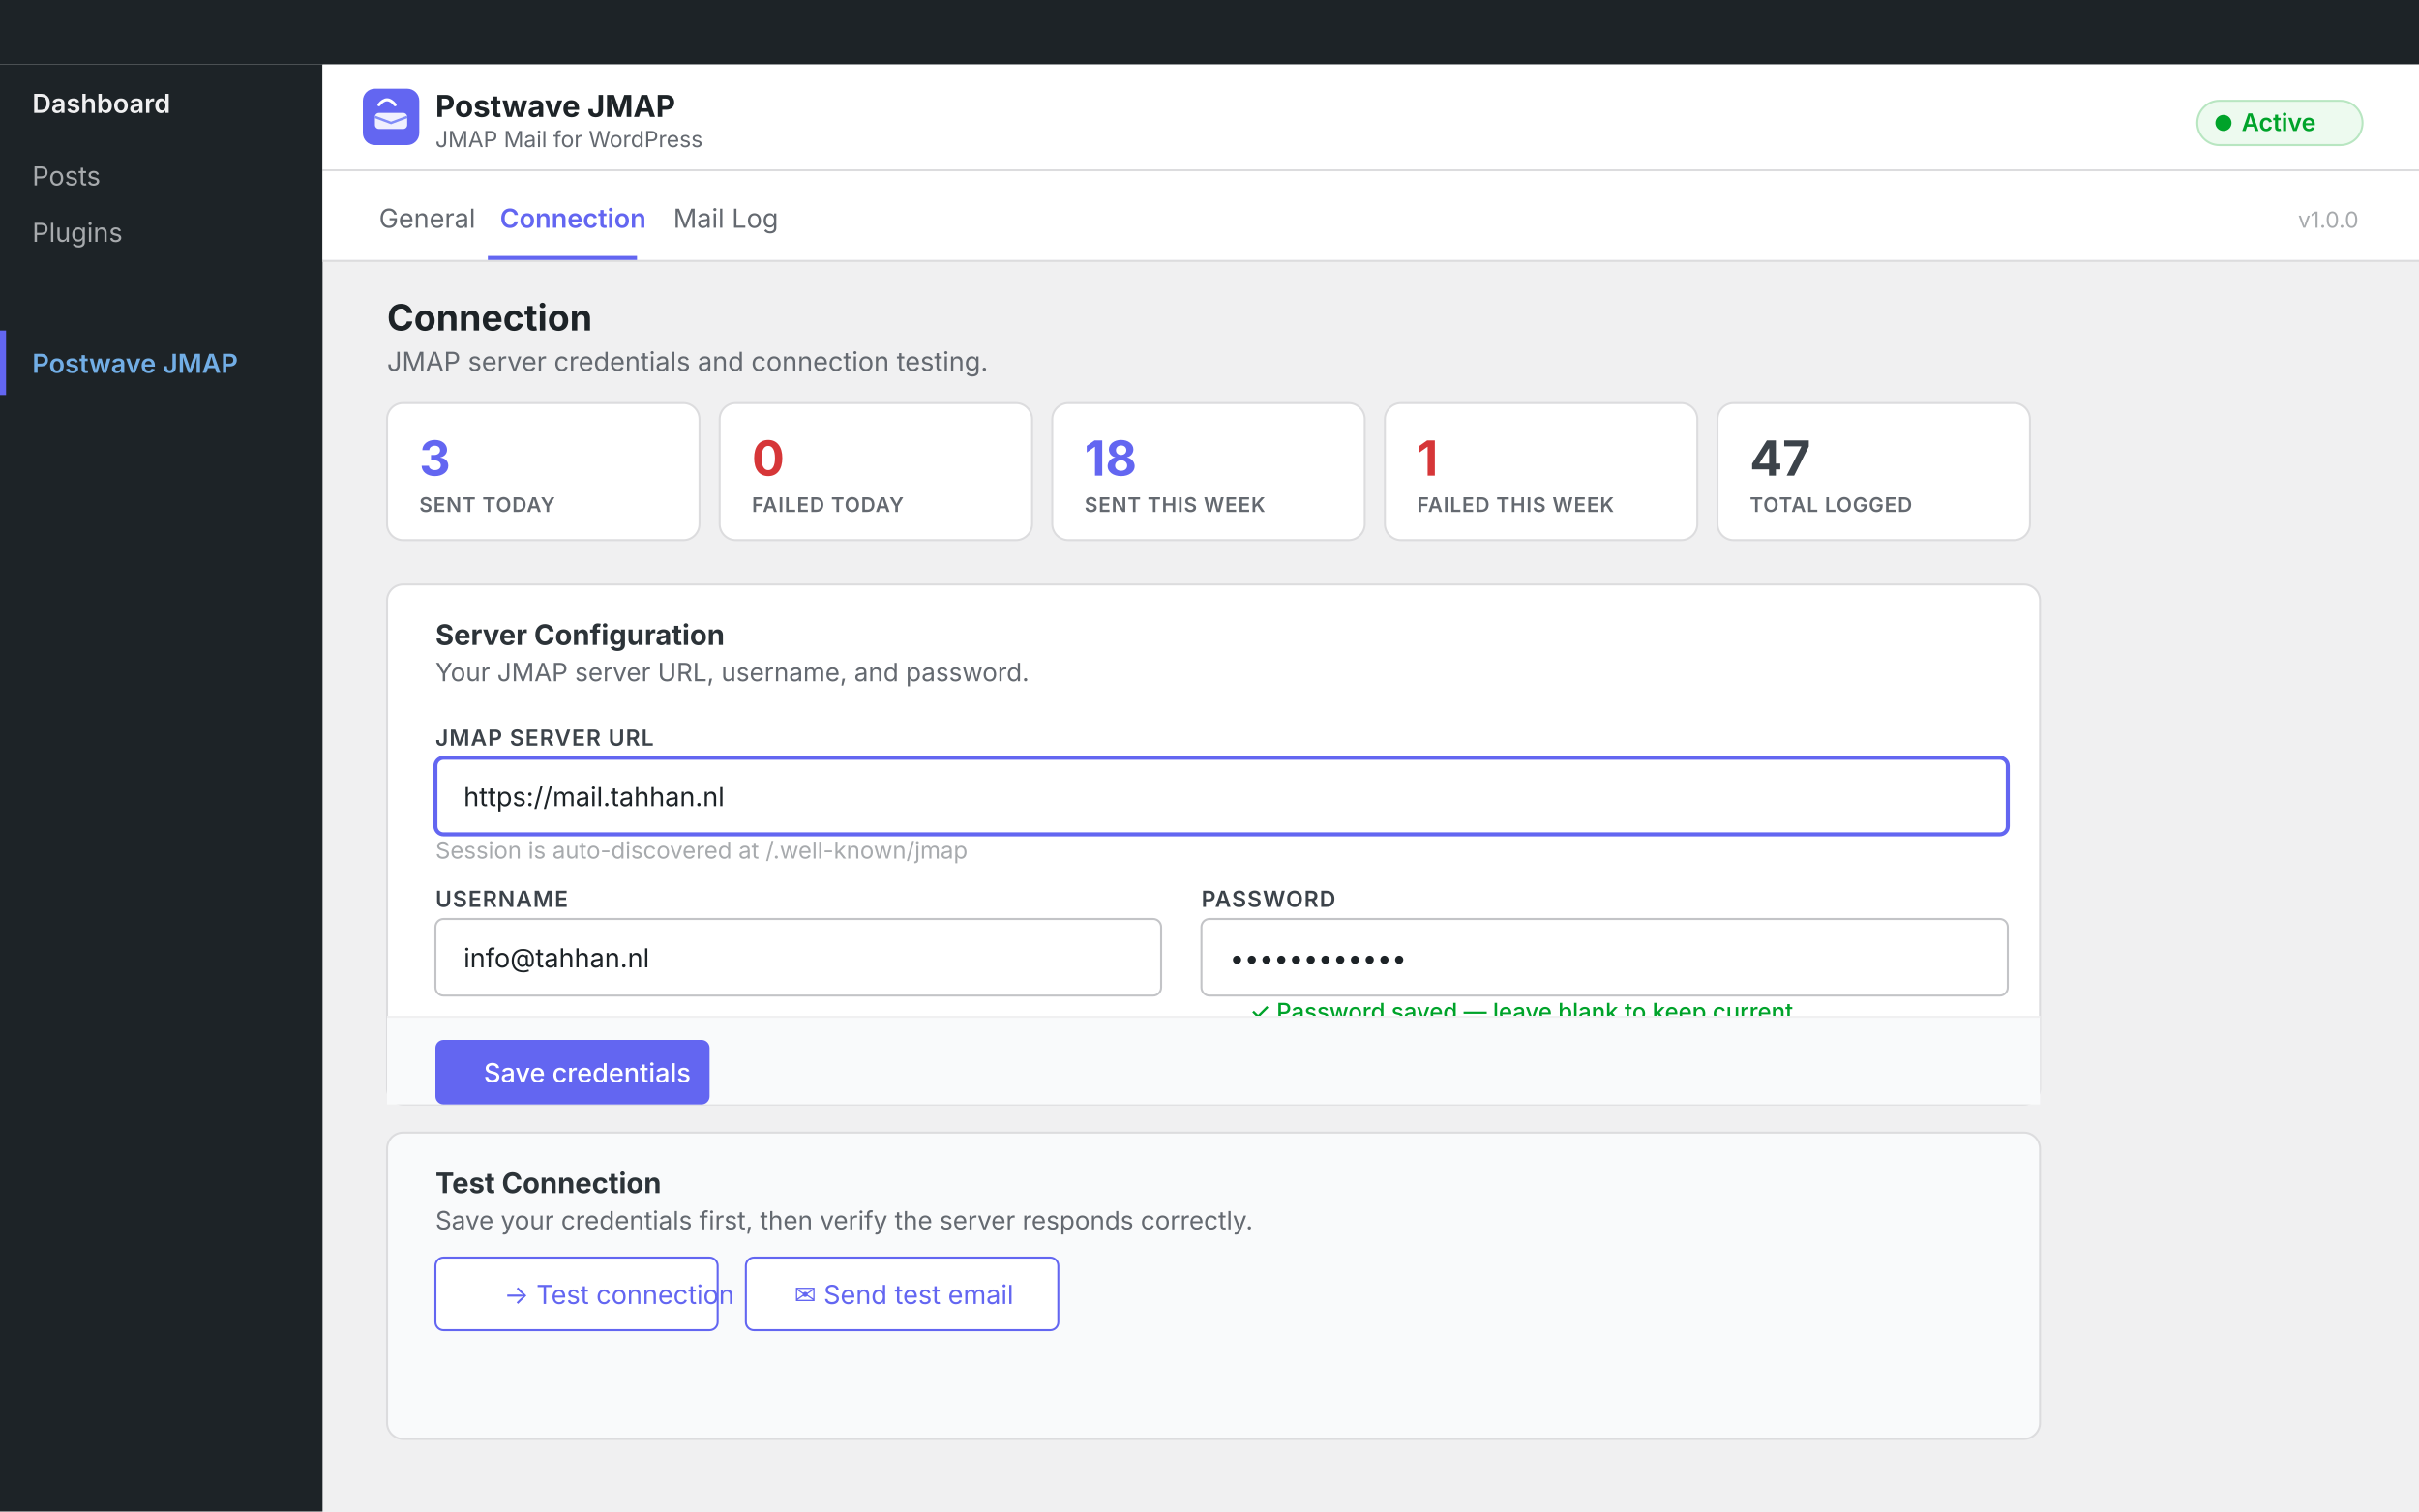
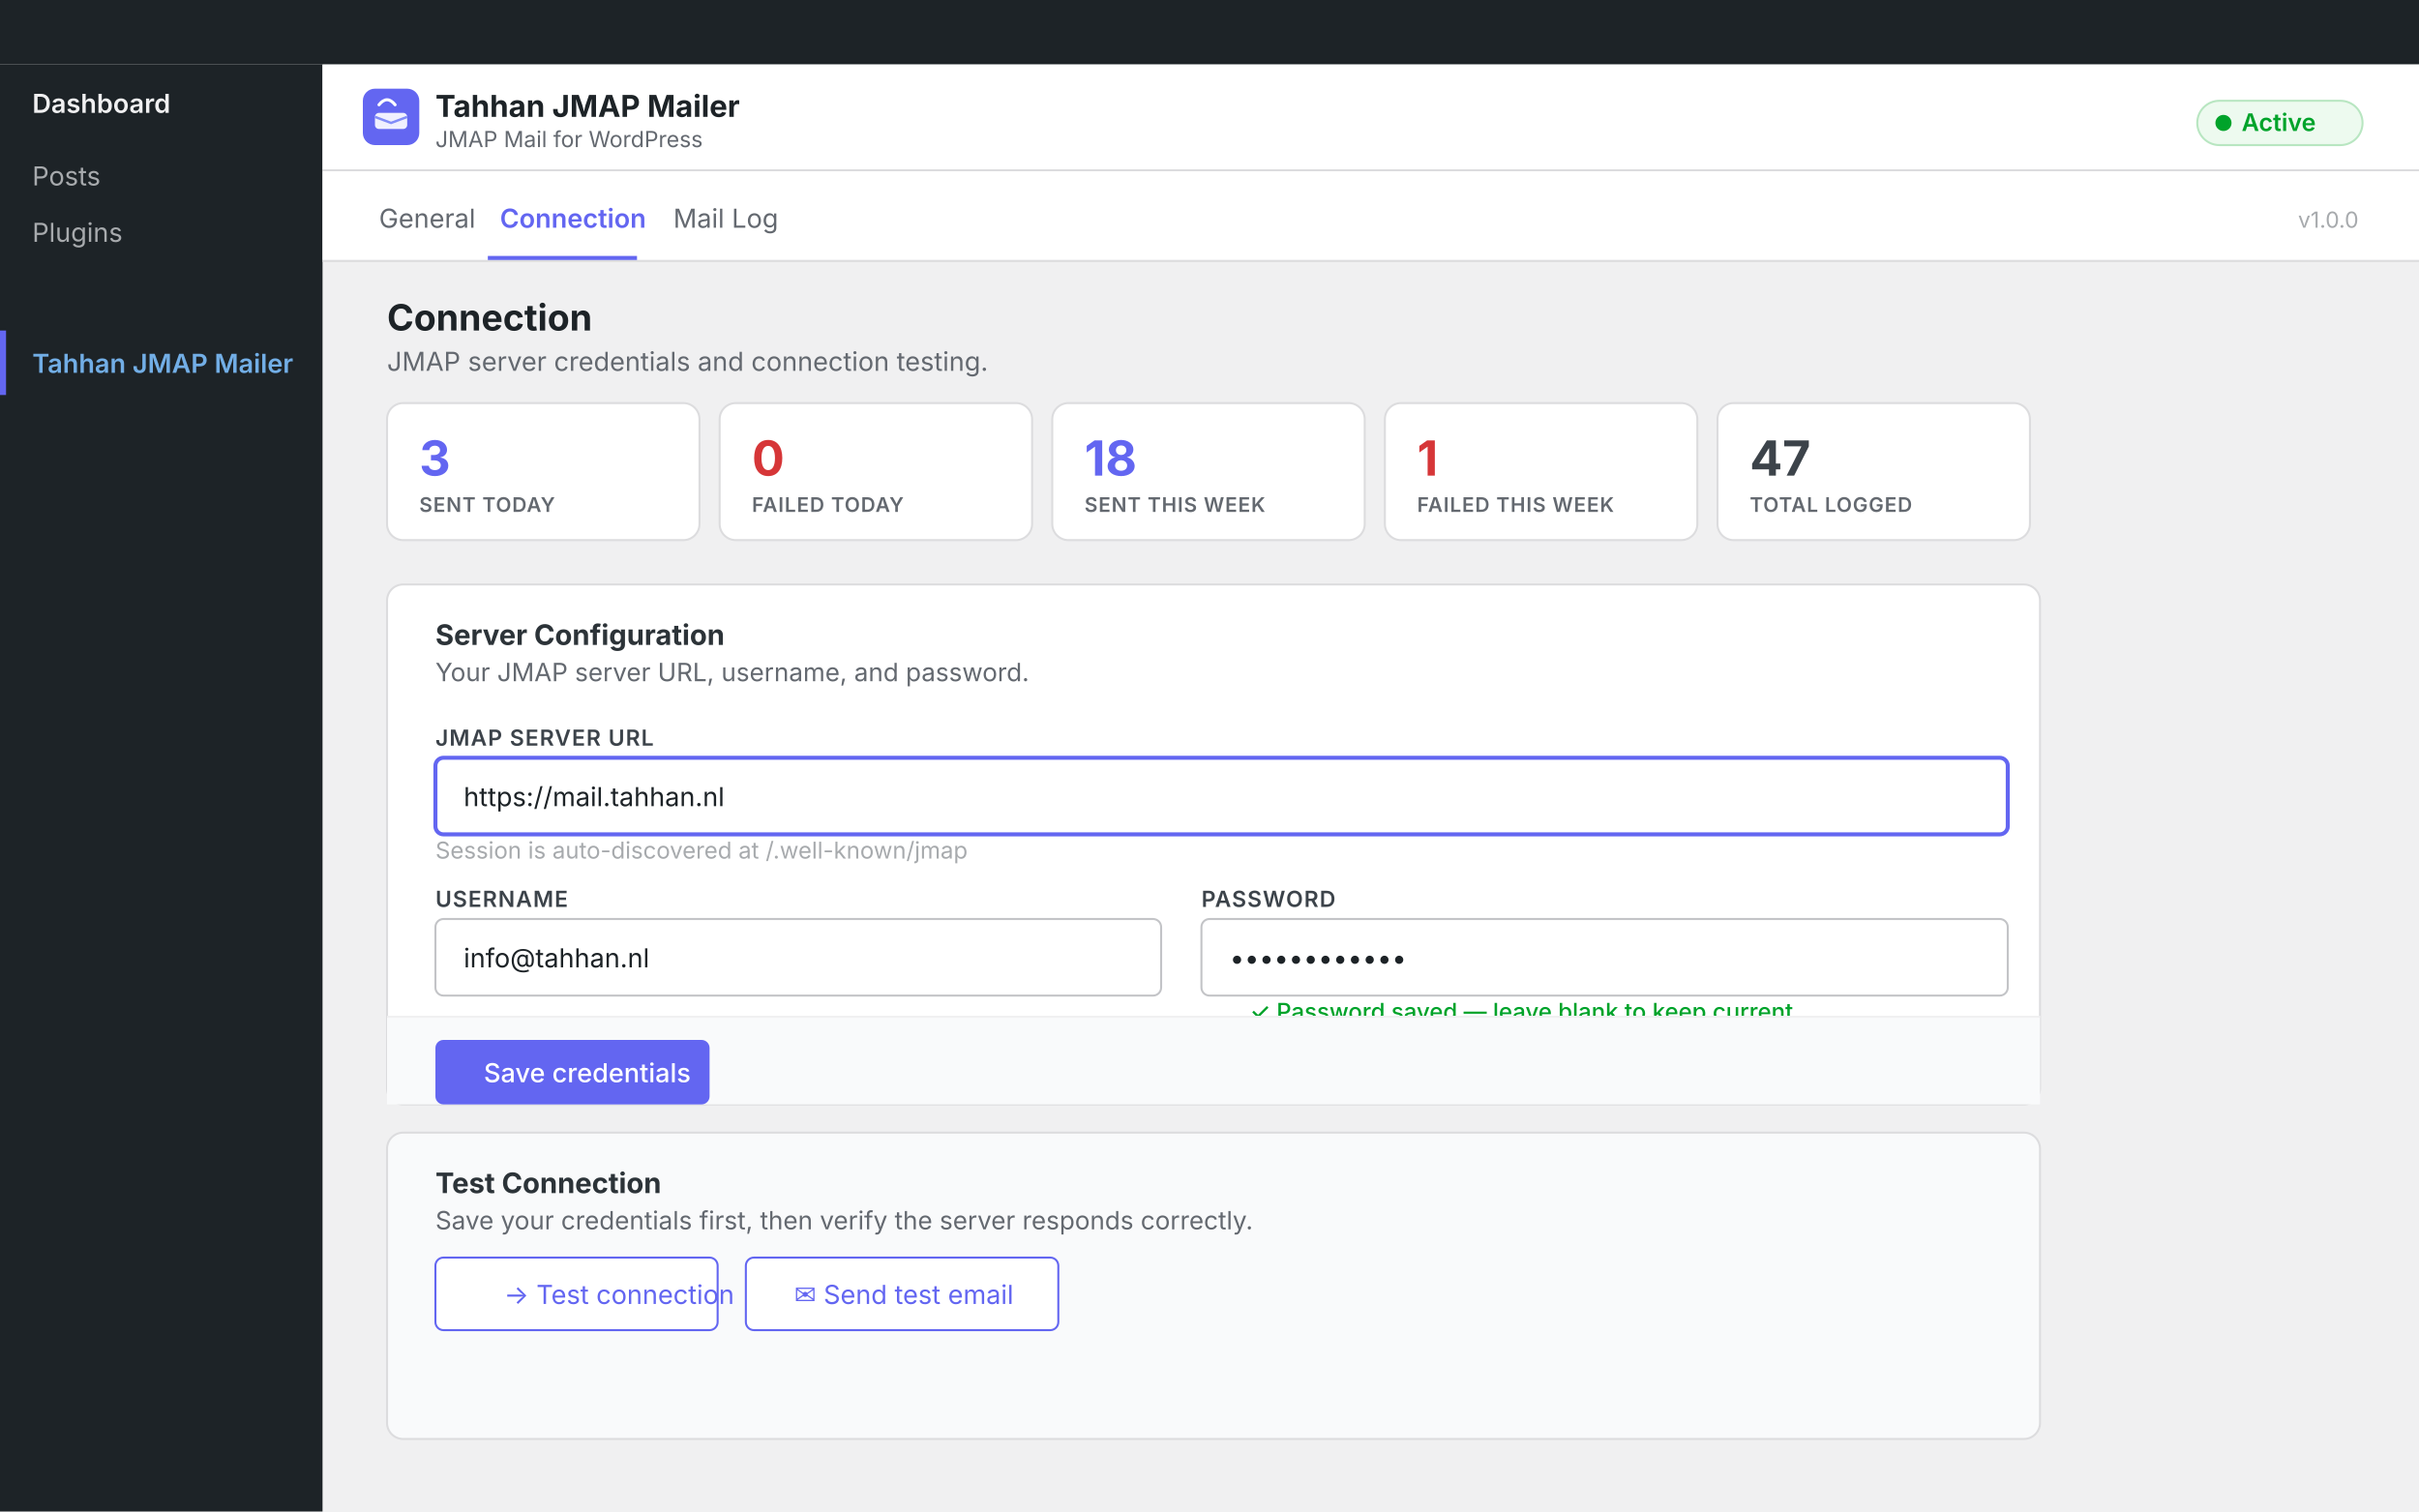
<svg xmlns="http://www.w3.org/2000/svg" viewBox="0 0 1200 750" font-family="-apple-system,BlinkMacSystemFont,'Segoe UI',sans-serif">
  <rect width="1200" height="750" fill="#f0f0f1" />
  <rect width="1200" height="32" fill="#1d2327" />
  <rect x="0" y="32" width="160" height="718" fill="#1d2327" />
  <rect x="0" y="164" width="3" height="32" fill="#6366f1" />
-   <text x="16" y="185" font-size="13" fill="#72aee6" font-weight="600">Postwave JMAP</text>
+   <text x="16" y="185" font-size="13" fill="#72aee6" font-weight="600">Tahhan JMAP Mailer</text>
  <text x="16" y="56" font-size="13" fill="#f0f0f1" font-weight="600">Dashboard</text>
  <text x="16" y="92" font-size="13" fill="#a7aaad">Posts</text>
  <text x="16" y="120" font-size="13" fill="#a7aaad">Plugins</text>
  <rect x="160" y="32" width="1040" height="52" fill="white" />
  <rect x="160" y="84" width="1040" height="1" fill="#dcdcde" />
  <rect x="180" y="44" width="28" height="28" rx="6" fill="#6366f1" />
  <rect x="186" y="56" width="16" height="8" rx="2" fill="white" opacity="0.9" />
  <path d="M186 58 L194 61 L202 58" stroke="#818cf8" stroke-width="1.2" fill="none" />
  <path d="M188 52 Q192 47 196 52" stroke="white" stroke-width="1.5" stroke-linecap="round" fill="none" />
-   <text x="216" y="58" font-size="15" font-weight="700" fill="#1d2327">Postwave JMAP</text>
+   <text x="216" y="58" font-size="15" font-weight="700" fill="#1d2327">Tahhan JMAP Mailer</text>
  <text x="216" y="73" font-size="11" fill="#646970">JMAP Mail for WordPress</text>
  <rect x="1090" y="50" width="82" height="22" rx="11" fill="#edfaef" stroke="#b8e6c1" stroke-width="1" />
  <circle cx="1103" cy="61" r="4" fill="#00a32a" />
  <text x="1112" y="65" font-size="12" font-weight="600" fill="#00a32a">Active</text>
  <rect x="160" y="85" width="1040" height="44" fill="white" />
  <rect x="160" y="129" width="1040" height="1" fill="#dcdcde" />
  <text x="188" y="113" font-size="13" fill="#646970">General</text>
  <text x="248" y="113" font-size="13" font-weight="600" fill="#6366f1">Connection</text>
  <rect x="242" y="127" width="74" height="2" fill="#6366f1" />
  <text x="334" y="113" font-size="13" fill="#646970">Mail Log</text>
  <text x="1140" y="113" font-size="11" fill="#a7aaad">v1.0.0</text>
  <text x="192" y="164" font-size="18" font-weight="700" fill="#1d2327">Connection</text>
  <text x="192" y="184" font-size="13" fill="#646970">JMAP server credentials and connection testing.</text>
  <g transform="translate(192, 200)">
    <rect width="155" height="68" rx="8" fill="white" stroke="#dcdcde" stroke-width="1" />
    <text x="16" y="36" font-size="24" font-weight="700" fill="#6366f1">3</text>
    <text x="16" y="54" font-size="10" font-weight="600" fill="#646970" letter-spacing="0.4">SENT TODAY</text>
    <rect x="165" width="155" height="68" rx="8" fill="white" stroke="#dcdcde" stroke-width="1" />
    <text x="181" y="36" font-size="24" font-weight="700" fill="#d63638">0</text>
    <text x="181" y="54" font-size="10" font-weight="600" fill="#646970" letter-spacing="0.4">FAILED TODAY</text>
    <rect x="330" width="155" height="68" rx="8" fill="white" stroke="#dcdcde" stroke-width="1" />
    <text x="346" y="36" font-size="24" font-weight="700" fill="#6366f1">18</text>
    <text x="346" y="54" font-size="10" font-weight="600" fill="#646970" letter-spacing="0.4">SENT THIS WEEK</text>
    <rect x="495" width="155" height="68" rx="8" fill="white" stroke="#dcdcde" stroke-width="1" />
    <text x="511" y="36" font-size="24" font-weight="700" fill="#d63638">1</text>
    <text x="511" y="54" font-size="10" font-weight="600" fill="#646970" letter-spacing="0.4">FAILED THIS WEEK</text>
    <rect x="660" width="155" height="68" rx="8" fill="white" stroke="#dcdcde" stroke-width="1" />
    <text x="676" y="36" font-size="24" font-weight="700" fill="#3c434a">47</text>
    <text x="676" y="54" font-size="10" font-weight="600" fill="#646970" letter-spacing="0.4">TOTAL LOGGED</text>
  </g>
  <rect x="192" y="290" width="820" height="258" rx="8" fill="white" stroke="#dcdcde" stroke-width="1" />
  <text x="216" y="320" font-size="14" font-weight="700" fill="#2c3338">Server Configuration</text>
  <text x="216" y="338" font-size="12.5" fill="#646970">Your JMAP server URL, username, and password.</text>
  <text x="216" y="370" font-size="11" font-weight="600" fill="#3c434a" letter-spacing="0.5">JMAP SERVER URL</text>
  <rect x="216" y="376" width="780" height="38" rx="4" fill="white" stroke="#6366f1" stroke-width="2" />
  <text x="230" y="400" font-size="13" fill="#1d2327">https://mail.tahhan.nl</text>
  <text x="216" y="426" font-size="11.5" fill="#a7aaad">Session is auto-discovered at /.well-known/jmap</text>
  <text x="216" y="450" font-size="11" font-weight="600" fill="#3c434a" letter-spacing="0.5">USERNAME</text>
  <text x="596" y="450" font-size="11" font-weight="600" fill="#3c434a" letter-spacing="0.5">PASSWORD</text>
  <rect x="216" y="456" width="360" height="38" rx="4" fill="white" stroke="#c3c4c7" stroke-width="1" />
  <text x="230" y="480" font-size="13" fill="#1d2327">info@tahhan.nl</text>
  <rect x="596" y="456" width="400" height="38" rx="4" fill="white" stroke="#c3c4c7" stroke-width="1" />
  <text x="610" y="480" font-size="13" fill="#1d2327">••••••••••••</text>
  <text x="620" y="506" font-size="11.5" fill="#00a32a" font-weight="500">✓ Password saved — leave blank to keep current</text>
  <rect x="192" y="504" width="820" height="44" rx="0 0 8 8" fill="#f9fafb" />
  <rect x="192" y="504" width="820" height="1" fill="#f0f0f1" />
  <rect x="216" y="516" width="136" height="32" rx="4" fill="#6366f1" />
  <text x="240" y="537" font-size="13" font-weight="500" fill="white">Save credentials</text>
  <rect x="192" y="562" width="820" height="152" rx="8" fill="#f9fafb" stroke="#dcdcde" stroke-width="1" />
  <text x="216" y="592" font-size="14" font-weight="700" fill="#2c3338">Test Connection</text>
  <text x="216" y="610" font-size="12.5" fill="#646970">Save your credentials first, then verify the server responds correctly.</text>
  <rect x="216" y="624" width="140" height="36" rx="4" fill="white" stroke="#6366f1" stroke-width="1" />
  <text x="250" y="647" font-size="13" fill="#6366f1">→ Test connection</text>
  <rect x="370" y="624" width="155" height="36" rx="4" fill="white" stroke="#6366f1" stroke-width="1" />
  <text x="394" y="647" font-size="13" fill="#6366f1">✉ Send test email</text>
</svg>
